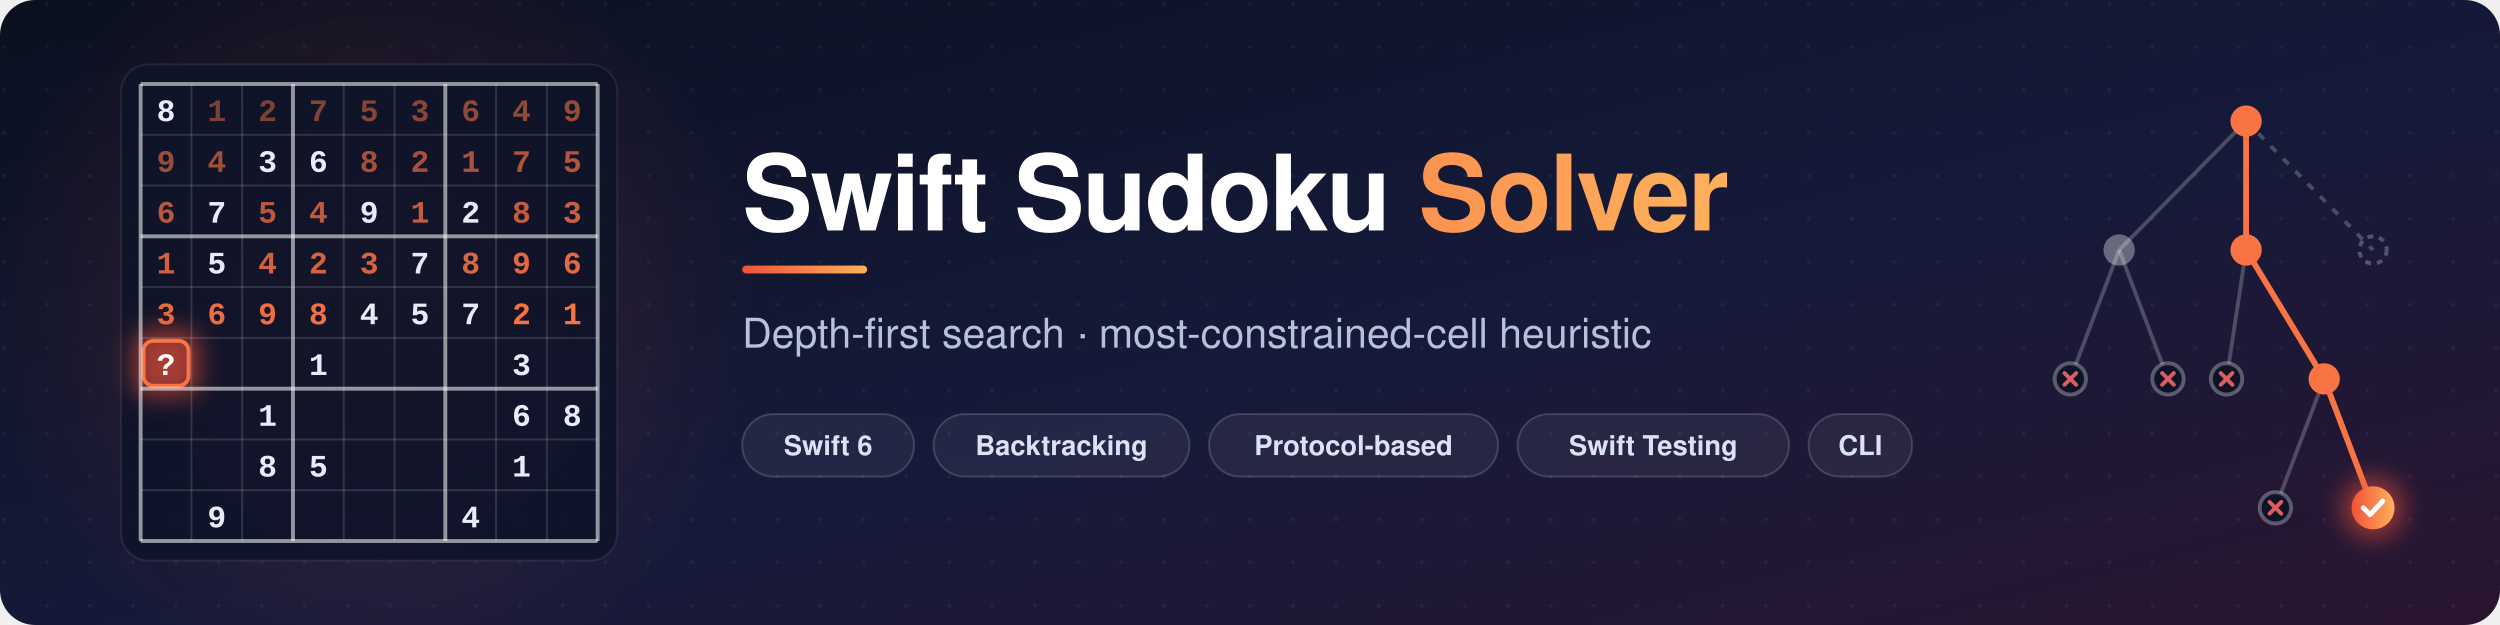
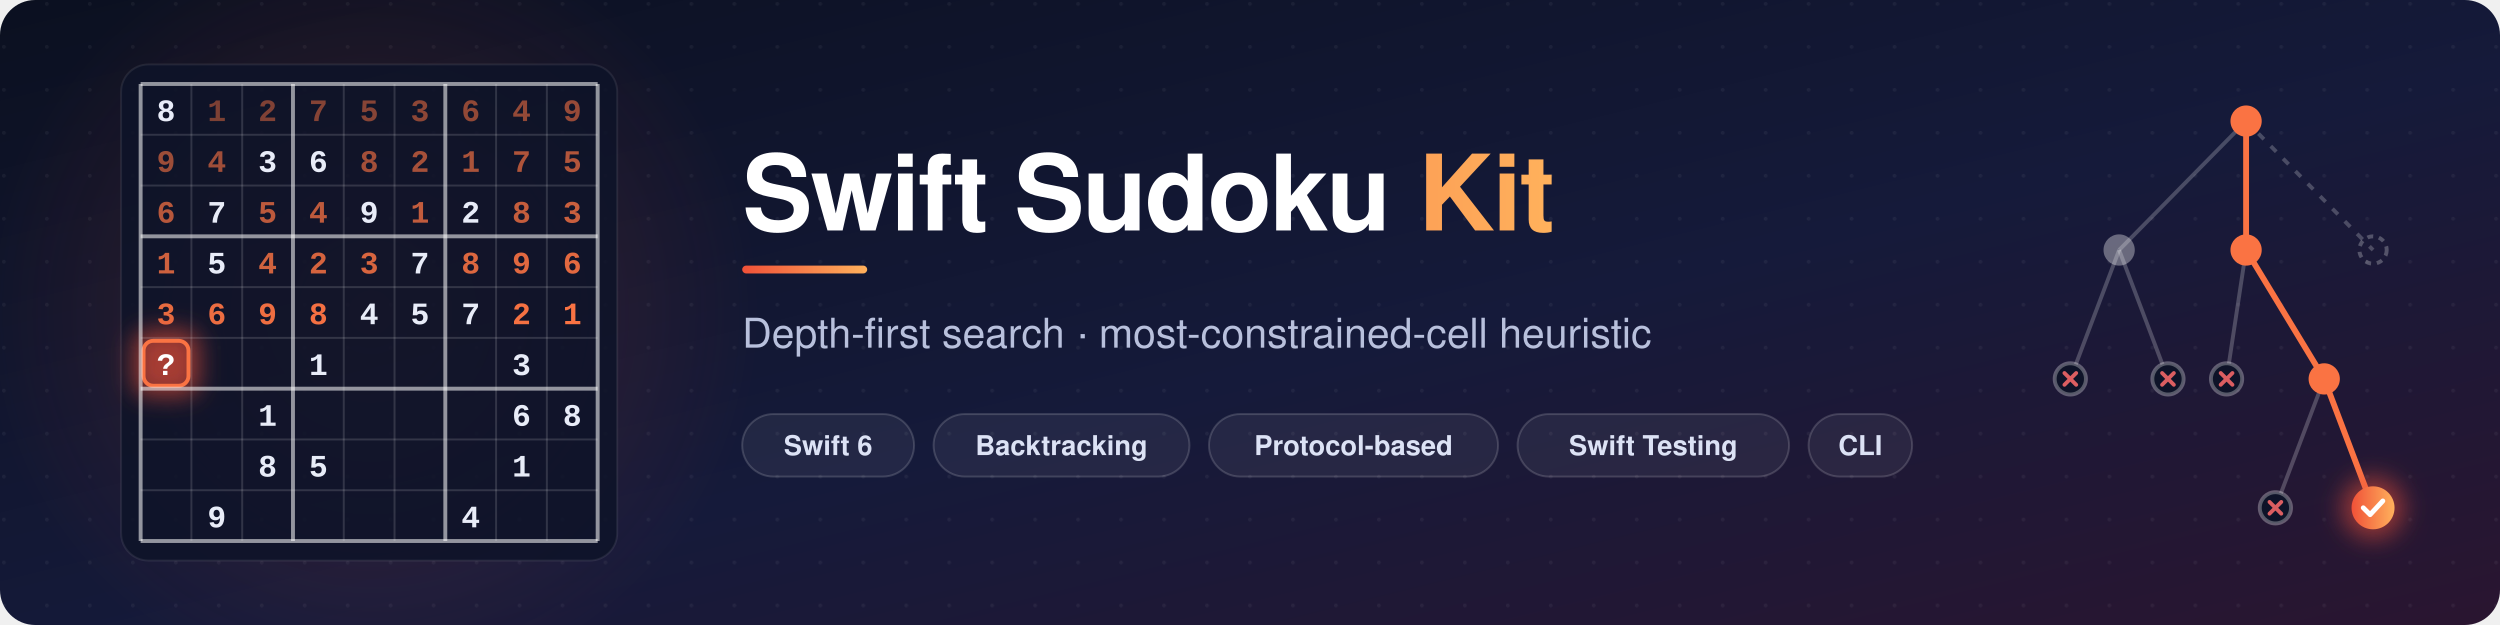
- <svg xmlns="http://www.w3.org/2000/svg" width="1280" height="320" viewBox="0 0 1280 320" role="img" aria-label="Swift Sudoku Solver">
+ <svg xmlns="http://www.w3.org/2000/svg" width="1280" height="320" viewBox="0 0 1280 320" role="img" aria-label="Swift Sudoku Kit">
  <defs>
    <linearGradient id="bg" x1="0" y1="0" x2="1" y2="1">
      <stop offset="0" stop-color="#0B1020" />
      <stop offset="0.55" stop-color="#151A3A" />
      <stop offset="1" stop-color="#2A1530" />
    </linearGradient>
    <linearGradient id="accent" x1="0" y1="0" x2="1" y2="0">
      <stop offset="0" stop-color="#F05138" />
      <stop offset="1" stop-color="#FFB15C" />
    </linearGradient>
    <radialGradient id="glow" cx="0.5" cy="0.5" r="0.5">
      <stop offset="0" stop-color="#F05138" stop-opacity="0.55" />
      <stop offset="1" stop-color="#F05138" stop-opacity="0" />
    </radialGradient>
    <pattern id="dots" width="22" height="22" patternUnits="userSpaceOnUse">
      <circle cx="2" cy="2" r="1" fill="#FFFFFF" fill-opacity="0.05" />
    </pattern>
    <filter id="soft" x="-50%" y="-50%" width="200%" height="200%">
      <feGaussianBlur stdDeviation="6" />
    </filter>
  </defs>
  <rect width="1280" height="320" rx="18" fill="url(#bg)" />
  <rect width="1280" height="320" rx="18" fill="url(#dots)" />
  <circle cx="190" cy="160" r="200" fill="url(#glow)" opacity="0.35" />
  <rect x="62" y="33" width="254" height="254" rx="14" fill="#0E1328" fill-opacity="0.85" stroke="#FFFFFF" stroke-opacity="0.08" />
  <text x="85.0" y="62.0" text-anchor="middle" font-family="'SF Mono', Menlo, Consolas, 'Liberation Mono', monospace" font-size="16" font-weight="700" fill="#E8ECF8">8</text>
  <text x="111.0" y="62.0" text-anchor="middle" font-family="'SF Mono', Menlo, Consolas, 'Liberation Mono', monospace" font-size="16" font-weight="600" fill="#FA7343" fill-opacity="0.47">1</text>
  <text x="137.0" y="62.0" text-anchor="middle" font-family="'SF Mono', Menlo, Consolas, 'Liberation Mono', monospace" font-size="16" font-weight="600" fill="#FA7343" fill-opacity="0.48">2</text>
  <text x="163.0" y="62.0" text-anchor="middle" font-family="'SF Mono', Menlo, Consolas, 'Liberation Mono', monospace" font-size="16" font-weight="600" fill="#FA7343" fill-opacity="0.50">7</text>
  <text x="189.0" y="62.0" text-anchor="middle" font-family="'SF Mono', Menlo, Consolas, 'Liberation Mono', monospace" font-size="16" font-weight="600" fill="#FA7343" fill-opacity="0.51">5</text>
  <text x="215.0" y="62.0" text-anchor="middle" font-family="'SF Mono', Menlo, Consolas, 'Liberation Mono', monospace" font-size="16" font-weight="600" fill="#FA7343" fill-opacity="0.53">3</text>
  <text x="241.0" y="62.0" text-anchor="middle" font-family="'SF Mono', Menlo, Consolas, 'Liberation Mono', monospace" font-size="16" font-weight="600" fill="#FA7343" fill-opacity="0.55">6</text>
  <text x="267.0" y="62.0" text-anchor="middle" font-family="'SF Mono', Menlo, Consolas, 'Liberation Mono', monospace" font-size="16" font-weight="600" fill="#FA7343" fill-opacity="0.56">4</text>
  <text x="293.0" y="62.0" text-anchor="middle" font-family="'SF Mono', Menlo, Consolas, 'Liberation Mono', monospace" font-size="16" font-weight="600" fill="#FA7343" fill-opacity="0.58">9</text>
  <text x="85.0" y="88.0" text-anchor="middle" font-family="'SF Mono', Menlo, Consolas, 'Liberation Mono', monospace" font-size="16" font-weight="600" fill="#FA7343" fill-opacity="0.60">9</text>
  <text x="111.0" y="88.0" text-anchor="middle" font-family="'SF Mono', Menlo, Consolas, 'Liberation Mono', monospace" font-size="16" font-weight="600" fill="#FA7343" fill-opacity="0.61">4</text>
  <text x="137.0" y="88.0" text-anchor="middle" font-family="'SF Mono', Menlo, Consolas, 'Liberation Mono', monospace" font-size="16" font-weight="700" fill="#E8ECF8">3</text>
  <text x="163.0" y="88.0" text-anchor="middle" font-family="'SF Mono', Menlo, Consolas, 'Liberation Mono', monospace" font-size="16" font-weight="700" fill="#E8ECF8">6</text>
  <text x="189.0" y="88.0" text-anchor="middle" font-family="'SF Mono', Menlo, Consolas, 'Liberation Mono', monospace" font-size="16" font-weight="600" fill="#FA7343" fill-opacity="0.63">8</text>
  <text x="215.0" y="88.0" text-anchor="middle" font-family="'SF Mono', Menlo, Consolas, 'Liberation Mono', monospace" font-size="16" font-weight="600" fill="#FA7343" fill-opacity="0.64">2</text>
  <text x="241.0" y="88.0" text-anchor="middle" font-family="'SF Mono', Menlo, Consolas, 'Liberation Mono', monospace" font-size="16" font-weight="600" fill="#FA7343" fill-opacity="0.66">1</text>
  <text x="267.0" y="88.0" text-anchor="middle" font-family="'SF Mono', Menlo, Consolas, 'Liberation Mono', monospace" font-size="16" font-weight="600" fill="#FA7343" fill-opacity="0.68">7</text>
  <text x="293.0" y="88.0" text-anchor="middle" font-family="'SF Mono', Menlo, Consolas, 'Liberation Mono', monospace" font-size="16" font-weight="600" fill="#FA7343" fill-opacity="0.69">5</text>
  <text x="85.0" y="114.0" text-anchor="middle" font-family="'SF Mono', Menlo, Consolas, 'Liberation Mono', monospace" font-size="16" font-weight="600" fill="#FA7343" fill-opacity="0.71">6</text>
  <text x="111.0" y="114.0" text-anchor="middle" font-family="'SF Mono', Menlo, Consolas, 'Liberation Mono', monospace" font-size="16" font-weight="700" fill="#E8ECF8">7</text>
  <text x="137.0" y="114.0" text-anchor="middle" font-family="'SF Mono', Menlo, Consolas, 'Liberation Mono', monospace" font-size="16" font-weight="600" fill="#FA7343" fill-opacity="0.73">5</text>
  <text x="163.0" y="114.0" text-anchor="middle" font-family="'SF Mono', Menlo, Consolas, 'Liberation Mono', monospace" font-size="16" font-weight="600" fill="#FA7343" fill-opacity="0.74">4</text>
  <text x="189.0" y="114.0" text-anchor="middle" font-family="'SF Mono', Menlo, Consolas, 'Liberation Mono', monospace" font-size="16" font-weight="700" fill="#E8ECF8">9</text>
  <text x="215.0" y="114.0" text-anchor="middle" font-family="'SF Mono', Menlo, Consolas, 'Liberation Mono', monospace" font-size="16" font-weight="600" fill="#FA7343" fill-opacity="0.76">1</text>
  <text x="241.0" y="114.0" text-anchor="middle" font-family="'SF Mono', Menlo, Consolas, 'Liberation Mono', monospace" font-size="16" font-weight="700" fill="#E8ECF8">2</text>
  <text x="267.0" y="114.0" text-anchor="middle" font-family="'SF Mono', Menlo, Consolas, 'Liberation Mono', monospace" font-size="16" font-weight="600" fill="#FA7343" fill-opacity="0.77">8</text>
  <text x="293.0" y="114.0" text-anchor="middle" font-family="'SF Mono', Menlo, Consolas, 'Liberation Mono', monospace" font-size="16" font-weight="600" fill="#FA7343" fill-opacity="0.79">3</text>
  <text x="85.0" y="140.0" text-anchor="middle" font-family="'SF Mono', Menlo, Consolas, 'Liberation Mono', monospace" font-size="16" font-weight="600" fill="#FA7343" fill-opacity="0.81">1</text>
  <text x="111.0" y="140.0" text-anchor="middle" font-family="'SF Mono', Menlo, Consolas, 'Liberation Mono', monospace" font-size="16" font-weight="700" fill="#E8ECF8">5</text>
  <text x="137.0" y="140.0" text-anchor="middle" font-family="'SF Mono', Menlo, Consolas, 'Liberation Mono', monospace" font-size="16" font-weight="600" fill="#FA7343" fill-opacity="0.82">4</text>
  <text x="163.0" y="140.0" text-anchor="middle" font-family="'SF Mono', Menlo, Consolas, 'Liberation Mono', monospace" font-size="16" font-weight="600" fill="#FA7343" fill-opacity="0.84">2</text>
  <text x="189.0" y="140.0" text-anchor="middle" font-family="'SF Mono', Menlo, Consolas, 'Liberation Mono', monospace" font-size="16" font-weight="600" fill="#FA7343" fill-opacity="0.85">3</text>
  <text x="215.0" y="140.0" text-anchor="middle" font-family="'SF Mono', Menlo, Consolas, 'Liberation Mono', monospace" font-size="16" font-weight="700" fill="#E8ECF8">7</text>
  <text x="241.0" y="140.0" text-anchor="middle" font-family="'SF Mono', Menlo, Consolas, 'Liberation Mono', monospace" font-size="16" font-weight="600" fill="#FA7343" fill-opacity="0.87">8</text>
  <text x="267.0" y="140.0" text-anchor="middle" font-family="'SF Mono', Menlo, Consolas, 'Liberation Mono', monospace" font-size="16" font-weight="600" fill="#FA7343" fill-opacity="0.89">9</text>
  <text x="293.0" y="140.0" text-anchor="middle" font-family="'SF Mono', Menlo, Consolas, 'Liberation Mono', monospace" font-size="16" font-weight="600" fill="#FA7343" fill-opacity="0.90">6</text>
  <text x="85.0" y="166.0" text-anchor="middle" font-family="'SF Mono', Menlo, Consolas, 'Liberation Mono', monospace" font-size="16" font-weight="600" fill="#FA7343" fill-opacity="0.92">3</text>
  <text x="111.0" y="166.0" text-anchor="middle" font-family="'SF Mono', Menlo, Consolas, 'Liberation Mono', monospace" font-size="16" font-weight="600" fill="#FA7343" fill-opacity="0.94">6</text>
  <text x="137.0" y="166.0" text-anchor="middle" font-family="'SF Mono', Menlo, Consolas, 'Liberation Mono', monospace" font-size="16" font-weight="600" fill="#FA7343" fill-opacity="0.95">9</text>
  <text x="163.0" y="166.0" text-anchor="middle" font-family="'SF Mono', Menlo, Consolas, 'Liberation Mono', monospace" font-size="16" font-weight="600" fill="#FA7343" fill-opacity="0.97">8</text>
  <text x="189.0" y="166.0" text-anchor="middle" font-family="'SF Mono', Menlo, Consolas, 'Liberation Mono', monospace" font-size="16" font-weight="700" fill="#E8ECF8">4</text>
  <text x="215.0" y="166.0" text-anchor="middle" font-family="'SF Mono', Menlo, Consolas, 'Liberation Mono', monospace" font-size="16" font-weight="700" fill="#E8ECF8">5</text>
  <text x="241.0" y="166.0" text-anchor="middle" font-family="'SF Mono', Menlo, Consolas, 'Liberation Mono', monospace" font-size="16" font-weight="700" fill="#E8ECF8">7</text>
  <text x="267.0" y="166.0" text-anchor="middle" font-family="'SF Mono', Menlo, Consolas, 'Liberation Mono', monospace" font-size="16" font-weight="600" fill="#FA7343" fill-opacity="0.98">2</text>
  <text x="293.0" y="166.0" text-anchor="middle" font-family="'SF Mono', Menlo, Consolas, 'Liberation Mono', monospace" font-size="16" font-weight="600" fill="#FA7343" fill-opacity="1.00">1</text>
  <text x="163.0" y="192.0" text-anchor="middle" font-family="'SF Mono', Menlo, Consolas, 'Liberation Mono', monospace" font-size="16" font-weight="700" fill="#E8ECF8">1</text>
  <text x="267.0" y="192.0" text-anchor="middle" font-family="'SF Mono', Menlo, Consolas, 'Liberation Mono', monospace" font-size="16" font-weight="700" fill="#E8ECF8">3</text>
  <text x="137.0" y="218.0" text-anchor="middle" font-family="'SF Mono', Menlo, Consolas, 'Liberation Mono', monospace" font-size="16" font-weight="700" fill="#E8ECF8">1</text>
  <text x="267.0" y="218.0" text-anchor="middle" font-family="'SF Mono', Menlo, Consolas, 'Liberation Mono', monospace" font-size="16" font-weight="700" fill="#E8ECF8">6</text>
  <text x="293.0" y="218.0" text-anchor="middle" font-family="'SF Mono', Menlo, Consolas, 'Liberation Mono', monospace" font-size="16" font-weight="700" fill="#E8ECF8">8</text>
  <text x="137.0" y="244.0" text-anchor="middle" font-family="'SF Mono', Menlo, Consolas, 'Liberation Mono', monospace" font-size="16" font-weight="700" fill="#E8ECF8">8</text>
  <text x="163.0" y="244.0" text-anchor="middle" font-family="'SF Mono', Menlo, Consolas, 'Liberation Mono', monospace" font-size="16" font-weight="700" fill="#E8ECF8">5</text>
  <text x="267.0" y="244.0" text-anchor="middle" font-family="'SF Mono', Menlo, Consolas, 'Liberation Mono', monospace" font-size="16" font-weight="700" fill="#E8ECF8">1</text>
  <text x="111.0" y="270.0" text-anchor="middle" font-family="'SF Mono', Menlo, Consolas, 'Liberation Mono', monospace" font-size="16" font-weight="700" fill="#E8ECF8">9</text>
  <text x="241.0" y="270.0" text-anchor="middle" font-family="'SF Mono', Menlo, Consolas, 'Liberation Mono', monospace" font-size="16" font-weight="700" fill="#E8ECF8">4</text>
  <rect x="68" y="169" width="34" height="34" rx="8" fill="#F05138" opacity="0.6" filter="url(#soft)" />
  <rect x="73.5" y="174.5" width="23" height="23" rx="5" fill="#F05138" fill-opacity="0.18" stroke="#FA7343" stroke-width="2" />
  <text x="85.0" y="192.0" text-anchor="middle" font-family="'SF Mono', Menlo, Consolas, 'Liberation Mono', monospace" font-size="16" font-weight="700" fill="#FFFFFF">?</text>
  <line x1="72" y1="43" x2="72" y2="277" stroke="#FFFFFF" stroke-opacity="0.55" stroke-width="2" />
  <line x1="72" y1="43" x2="306" y2="43" stroke="#FFFFFF" stroke-opacity="0.55" stroke-width="2" />
  <line x1="98" y1="43" x2="98" y2="277" stroke="#FFFFFF" stroke-opacity="0.14" stroke-width="1" />
  <line x1="72" y1="69" x2="306" y2="69" stroke="#FFFFFF" stroke-opacity="0.14" stroke-width="1" />
  <line x1="124" y1="43" x2="124" y2="277" stroke="#FFFFFF" stroke-opacity="0.14" stroke-width="1" />
  <line x1="72" y1="95" x2="306" y2="95" stroke="#FFFFFF" stroke-opacity="0.14" stroke-width="1" />
  <line x1="150" y1="43" x2="150" y2="277" stroke="#FFFFFF" stroke-opacity="0.55" stroke-width="2" />
  <line x1="72" y1="121" x2="306" y2="121" stroke="#FFFFFF" stroke-opacity="0.55" stroke-width="2" />
  <line x1="176" y1="43" x2="176" y2="277" stroke="#FFFFFF" stroke-opacity="0.14" stroke-width="1" />
  <line x1="72" y1="147" x2="306" y2="147" stroke="#FFFFFF" stroke-opacity="0.14" stroke-width="1" />
  <line x1="202" y1="43" x2="202" y2="277" stroke="#FFFFFF" stroke-opacity="0.14" stroke-width="1" />
  <line x1="72" y1="173" x2="306" y2="173" stroke="#FFFFFF" stroke-opacity="0.14" stroke-width="1" />
  <line x1="228" y1="43" x2="228" y2="277" stroke="#FFFFFF" stroke-opacity="0.55" stroke-width="2" />
  <line x1="72" y1="199" x2="306" y2="199" stroke="#FFFFFF" stroke-opacity="0.55" stroke-width="2" />
  <line x1="254" y1="43" x2="254" y2="277" stroke="#FFFFFF" stroke-opacity="0.14" stroke-width="1" />
  <line x1="72" y1="225" x2="306" y2="225" stroke="#FFFFFF" stroke-opacity="0.14" stroke-width="1" />
  <line x1="280" y1="43" x2="280" y2="277" stroke="#FFFFFF" stroke-opacity="0.14" stroke-width="1" />
  <line x1="72" y1="251" x2="306" y2="251" stroke="#FFFFFF" stroke-opacity="0.14" stroke-width="1" />
  <line x1="306" y1="43" x2="306" y2="277" stroke="#FFFFFF" stroke-opacity="0.55" stroke-width="2" />
  <line x1="72" y1="277" x2="306" y2="277" stroke="#FFFFFF" stroke-opacity="0.55" stroke-width="2" />
-   <text x="380" y="118" font-family="-apple-system, BlinkMacSystemFont, 'Segoe UI', Helvetica, Arial, sans-serif" font-size="54" font-weight="800" fill="#FFFFFF" letter-spacing="-1">Swift Sudoku <tspan fill="url(#accent)">Solver</tspan>
+   <text x="380" y="118" font-family="-apple-system, BlinkMacSystemFont, 'Segoe UI', Helvetica, Arial, sans-serif" font-size="54" font-weight="800" fill="#FFFFFF" letter-spacing="-1">Swift Sudoku <tspan fill="url(#accent)">Kit</tspan>
  </text>
  <rect x="380" y="136" width="64" height="4" rx="2" fill="url(#accent)" />
  <text x="380" y="178" font-family="-apple-system, BlinkMacSystemFont, 'Segoe UI', Helvetica, Arial, sans-serif" font-size="21" fill="#B8C0DC">Depth-first search · most-constrained-cell heuristic</text>
  <rect x="380" y="212" width="88" height="32" rx="16" fill="#FFFFFF" fill-opacity="0.06" stroke="#FFFFFF" stroke-opacity="0.16" />
  <text x="424.0" y="233" text-anchor="middle" font-family="-apple-system, BlinkMacSystemFont, 'Segoe UI', Helvetica, Arial, sans-serif" font-size="14" font-weight="600" fill="#DCE2F5">Swift 6</text>
  <rect x="478" y="212" width="131" height="32" rx="16" fill="#FFFFFF" fill-opacity="0.06" stroke="#FFFFFF" stroke-opacity="0.16" />
  <text x="543.5" y="233" text-anchor="middle" font-family="-apple-system, BlinkMacSystemFont, 'Segoe UI', Helvetica, Arial, sans-serif" font-size="14" font-weight="600" fill="#DCE2F5">Backtracking</text>
  <rect x="619" y="212" width="148" height="32" rx="16" fill="#FFFFFF" fill-opacity="0.06" stroke="#FFFFFF" stroke-opacity="0.16" />
  <text x="693.0" y="233" text-anchor="middle" font-family="-apple-system, BlinkMacSystemFont, 'Segoe UI', Helvetica, Arial, sans-serif" font-size="14" font-weight="600" fill="#DCE2F5">Protocol-based</text>
  <rect x="777" y="212" width="139" height="32" rx="16" fill="#FFFFFF" fill-opacity="0.06" stroke="#FFFFFF" stroke-opacity="0.16" />
  <text x="846.5" y="233" text-anchor="middle" font-family="-apple-system, BlinkMacSystemFont, 'Segoe UI', Helvetica, Arial, sans-serif" font-size="14" font-weight="600" fill="#DCE2F5">Swift Testing</text>
  <rect x="926" y="212" width="53" height="32" rx="16" fill="#FFFFFF" fill-opacity="0.06" stroke="#FFFFFF" stroke-opacity="0.16" />
  <text x="952.5" y="233" text-anchor="middle" font-family="-apple-system, BlinkMacSystemFont, 'Segoe UI', Helvetica, Arial, sans-serif" font-size="14" font-weight="600" fill="#DCE2F5">CLI</text>
  <line x1="1150" y1="62" x2="1085" y2="128" stroke="#FFFFFF" stroke-opacity="0.22" stroke-width="2" />
  <line x1="1150" y1="62" x2="1150" y2="128" stroke="#FA7343" stroke-width="3" stroke-linecap="round" />
  <line x1="1150" y1="62" x2="1215" y2="128" stroke="#FFFFFF" stroke-opacity="0.22" stroke-width="2" stroke-dasharray="4 5" />
  <line x1="1085" y1="128" x2="1060" y2="194" stroke="#FFFFFF" stroke-opacity="0.22" stroke-width="2" />
  <line x1="1085" y1="128" x2="1110" y2="194" stroke="#FFFFFF" stroke-opacity="0.22" stroke-width="2" />
  <line x1="1150" y1="128" x2="1140" y2="194" stroke="#FFFFFF" stroke-opacity="0.22" stroke-width="2" />
  <line x1="1150" y1="128" x2="1190" y2="194" stroke="#FA7343" stroke-width="3" stroke-linecap="round" />
  <line x1="1190" y1="194" x2="1165" y2="260" stroke="#FFFFFF" stroke-opacity="0.22" stroke-width="2" />
  <line x1="1190" y1="194" x2="1215" y2="260" stroke="#FA7343" stroke-width="3" stroke-linecap="round" />
  <circle cx="1150" cy="62" r="8" fill="#FA7343" fill-opacity="1" />
  <circle cx="1085" cy="128" r="8" fill="#FFFFFF" fill-opacity="0.35" />
  <circle cx="1150" cy="128" r="8" fill="#FA7343" fill-opacity="1" />
  <circle cx="1215" cy="128" r="7" fill="none" stroke="#FFFFFF" stroke-opacity="0.25" stroke-width="2" stroke-dasharray="3 3" />
  <circle cx="1060" cy="194" r="8" fill="#0E1328" stroke="#FFFFFF" stroke-opacity="0.3" stroke-width="2" />
  <path d="M1057 191 l6 6 M1063 191 l-6 6" stroke="#FF6B6B" stroke-opacity="0.85" stroke-width="2" stroke-linecap="round" />
  <circle cx="1110" cy="194" r="8" fill="#0E1328" stroke="#FFFFFF" stroke-opacity="0.3" stroke-width="2" />
  <path d="M1107 191 l6 6 M1113 191 l-6 6" stroke="#FF6B6B" stroke-opacity="0.85" stroke-width="2" stroke-linecap="round" />
  <circle cx="1140" cy="194" r="8" fill="#0E1328" stroke="#FFFFFF" stroke-opacity="0.3" stroke-width="2" />
  <path d="M1137 191 l6 6 M1143 191 l-6 6" stroke="#FF6B6B" stroke-opacity="0.85" stroke-width="2" stroke-linecap="round" />
  <circle cx="1190" cy="194" r="8" fill="#FA7343" fill-opacity="1" />
  <circle cx="1165" cy="260" r="8" fill="#0E1328" stroke="#FFFFFF" stroke-opacity="0.3" stroke-width="2" />
  <path d="M1162 257 l6 6 M1168 257 l-6 6" stroke="#FF6B6B" stroke-opacity="0.85" stroke-width="2" stroke-linecap="round" />
  <circle cx="1215" cy="260" r="16" fill="#F05138" opacity="0.55" filter="url(#soft)" />
  <circle cx="1215" cy="260" r="11" fill="url(#accent)" />
  <path d="M1210 260 l3.5 3.5 l6.5 -7" fill="none" stroke="#FFFFFF" stroke-width="2.5" stroke-linecap="round" stroke-linejoin="round" />
</svg>
